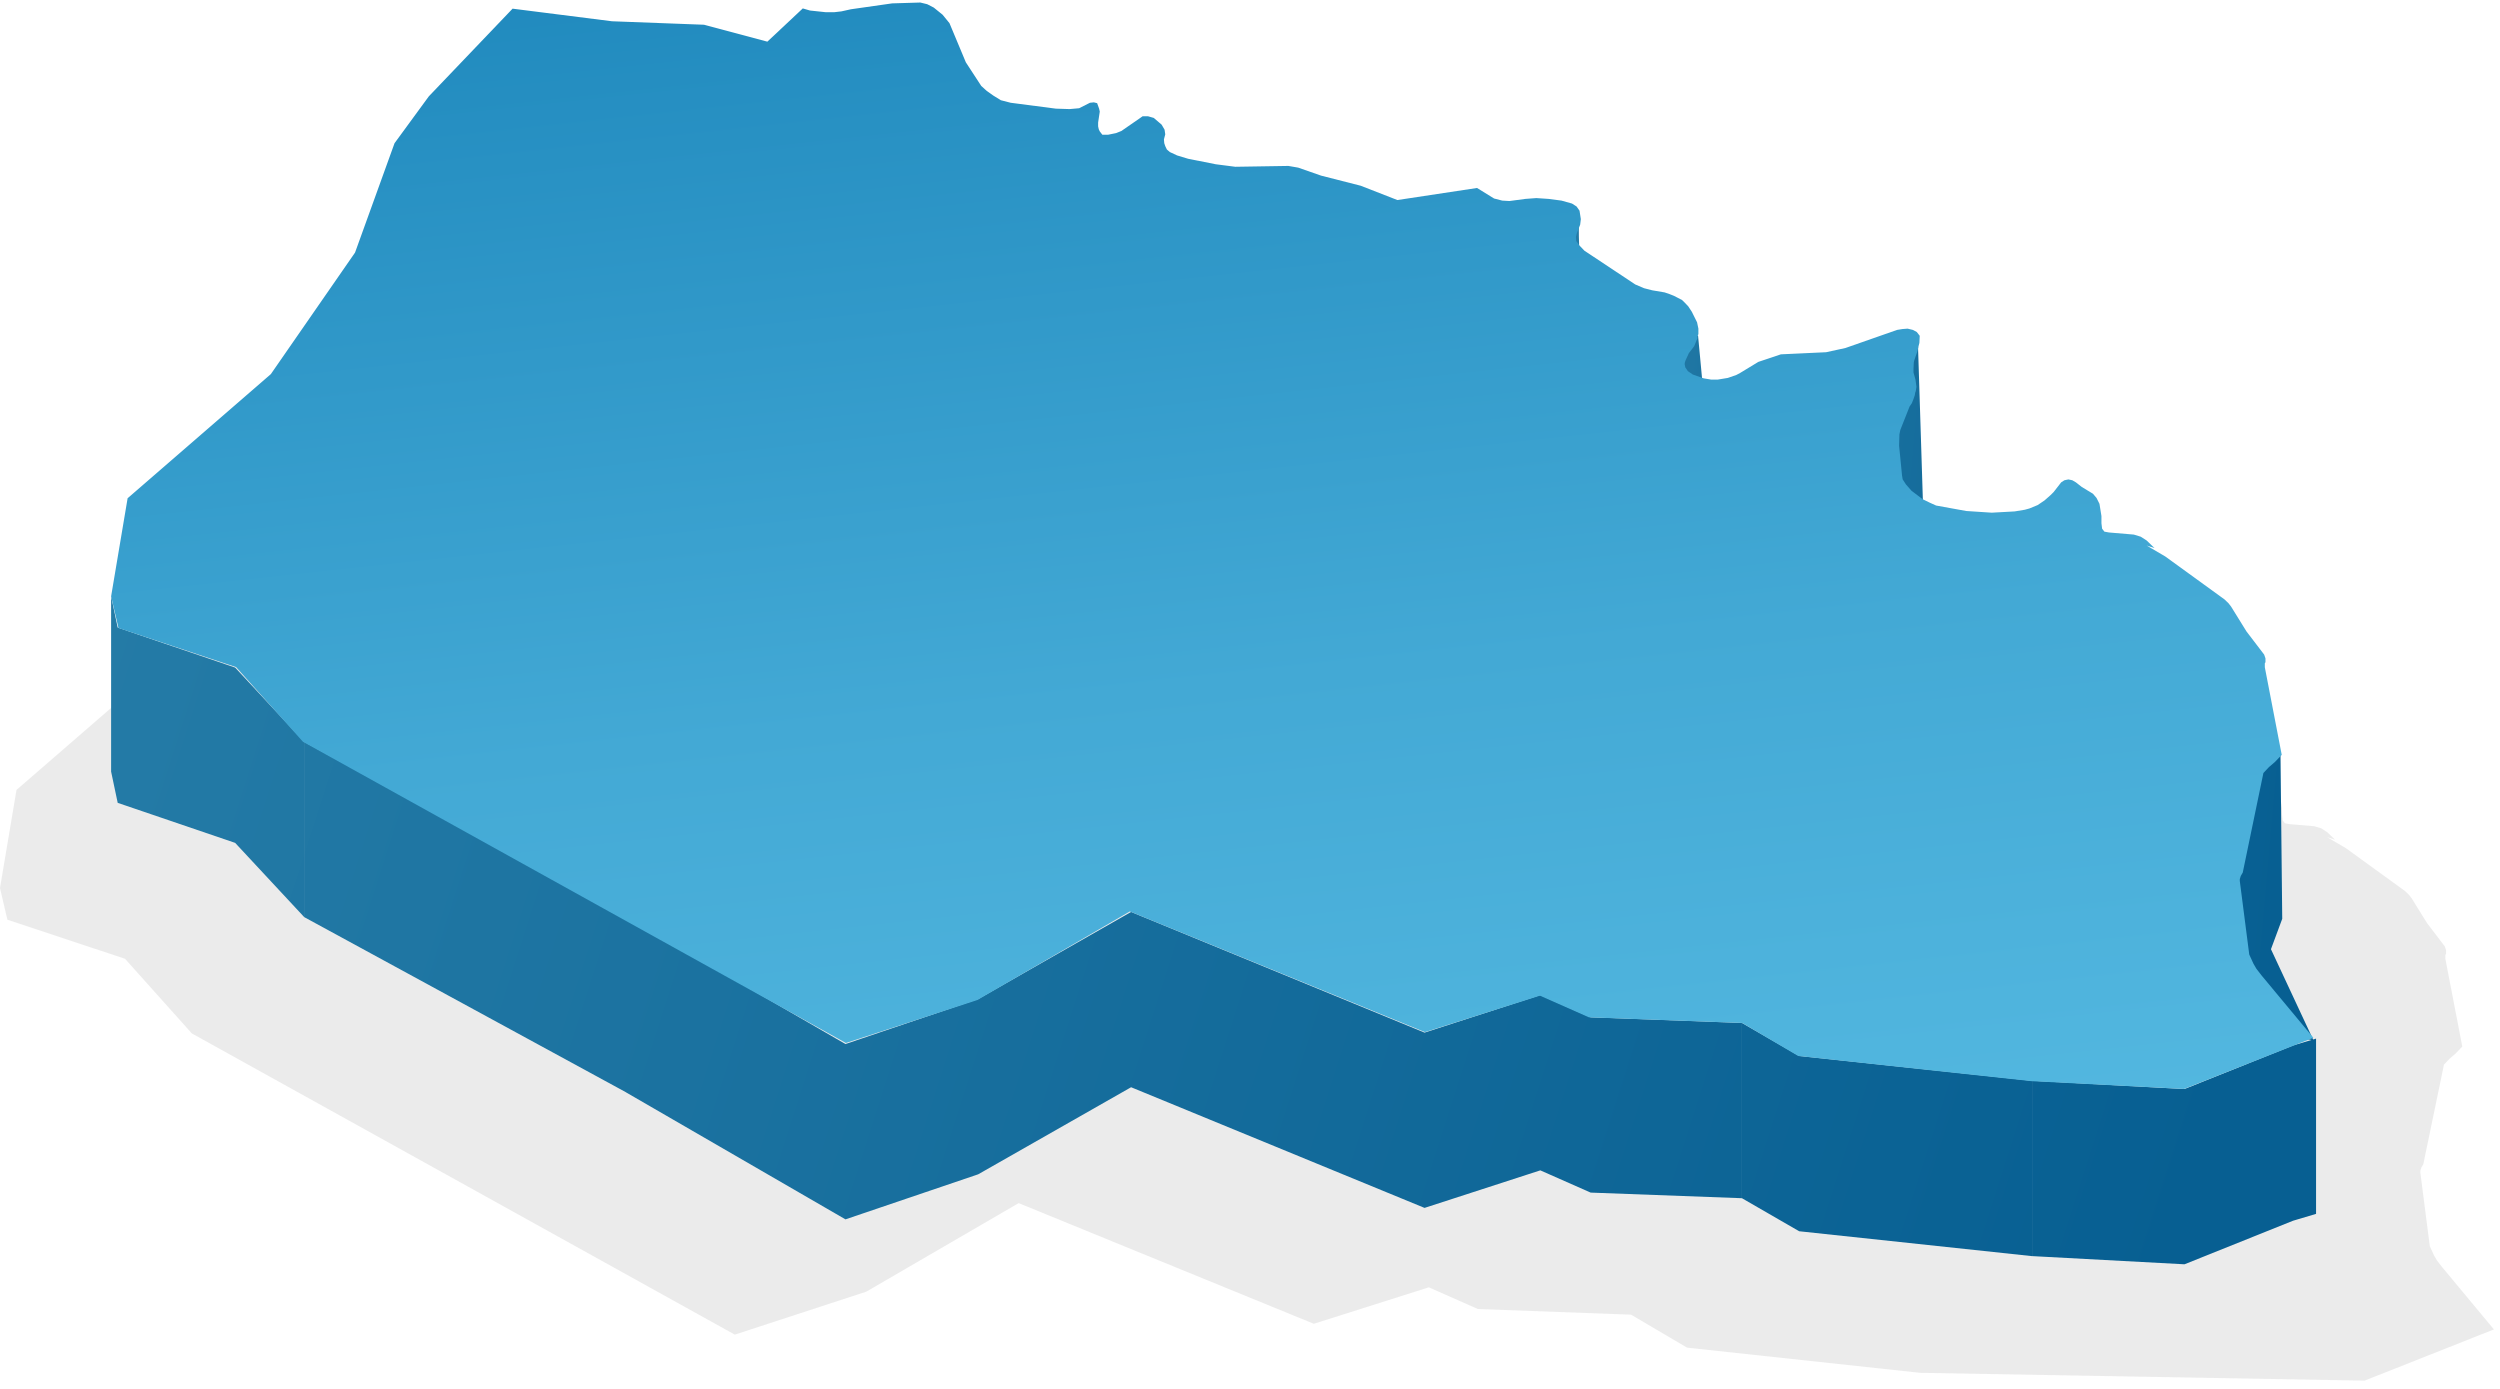
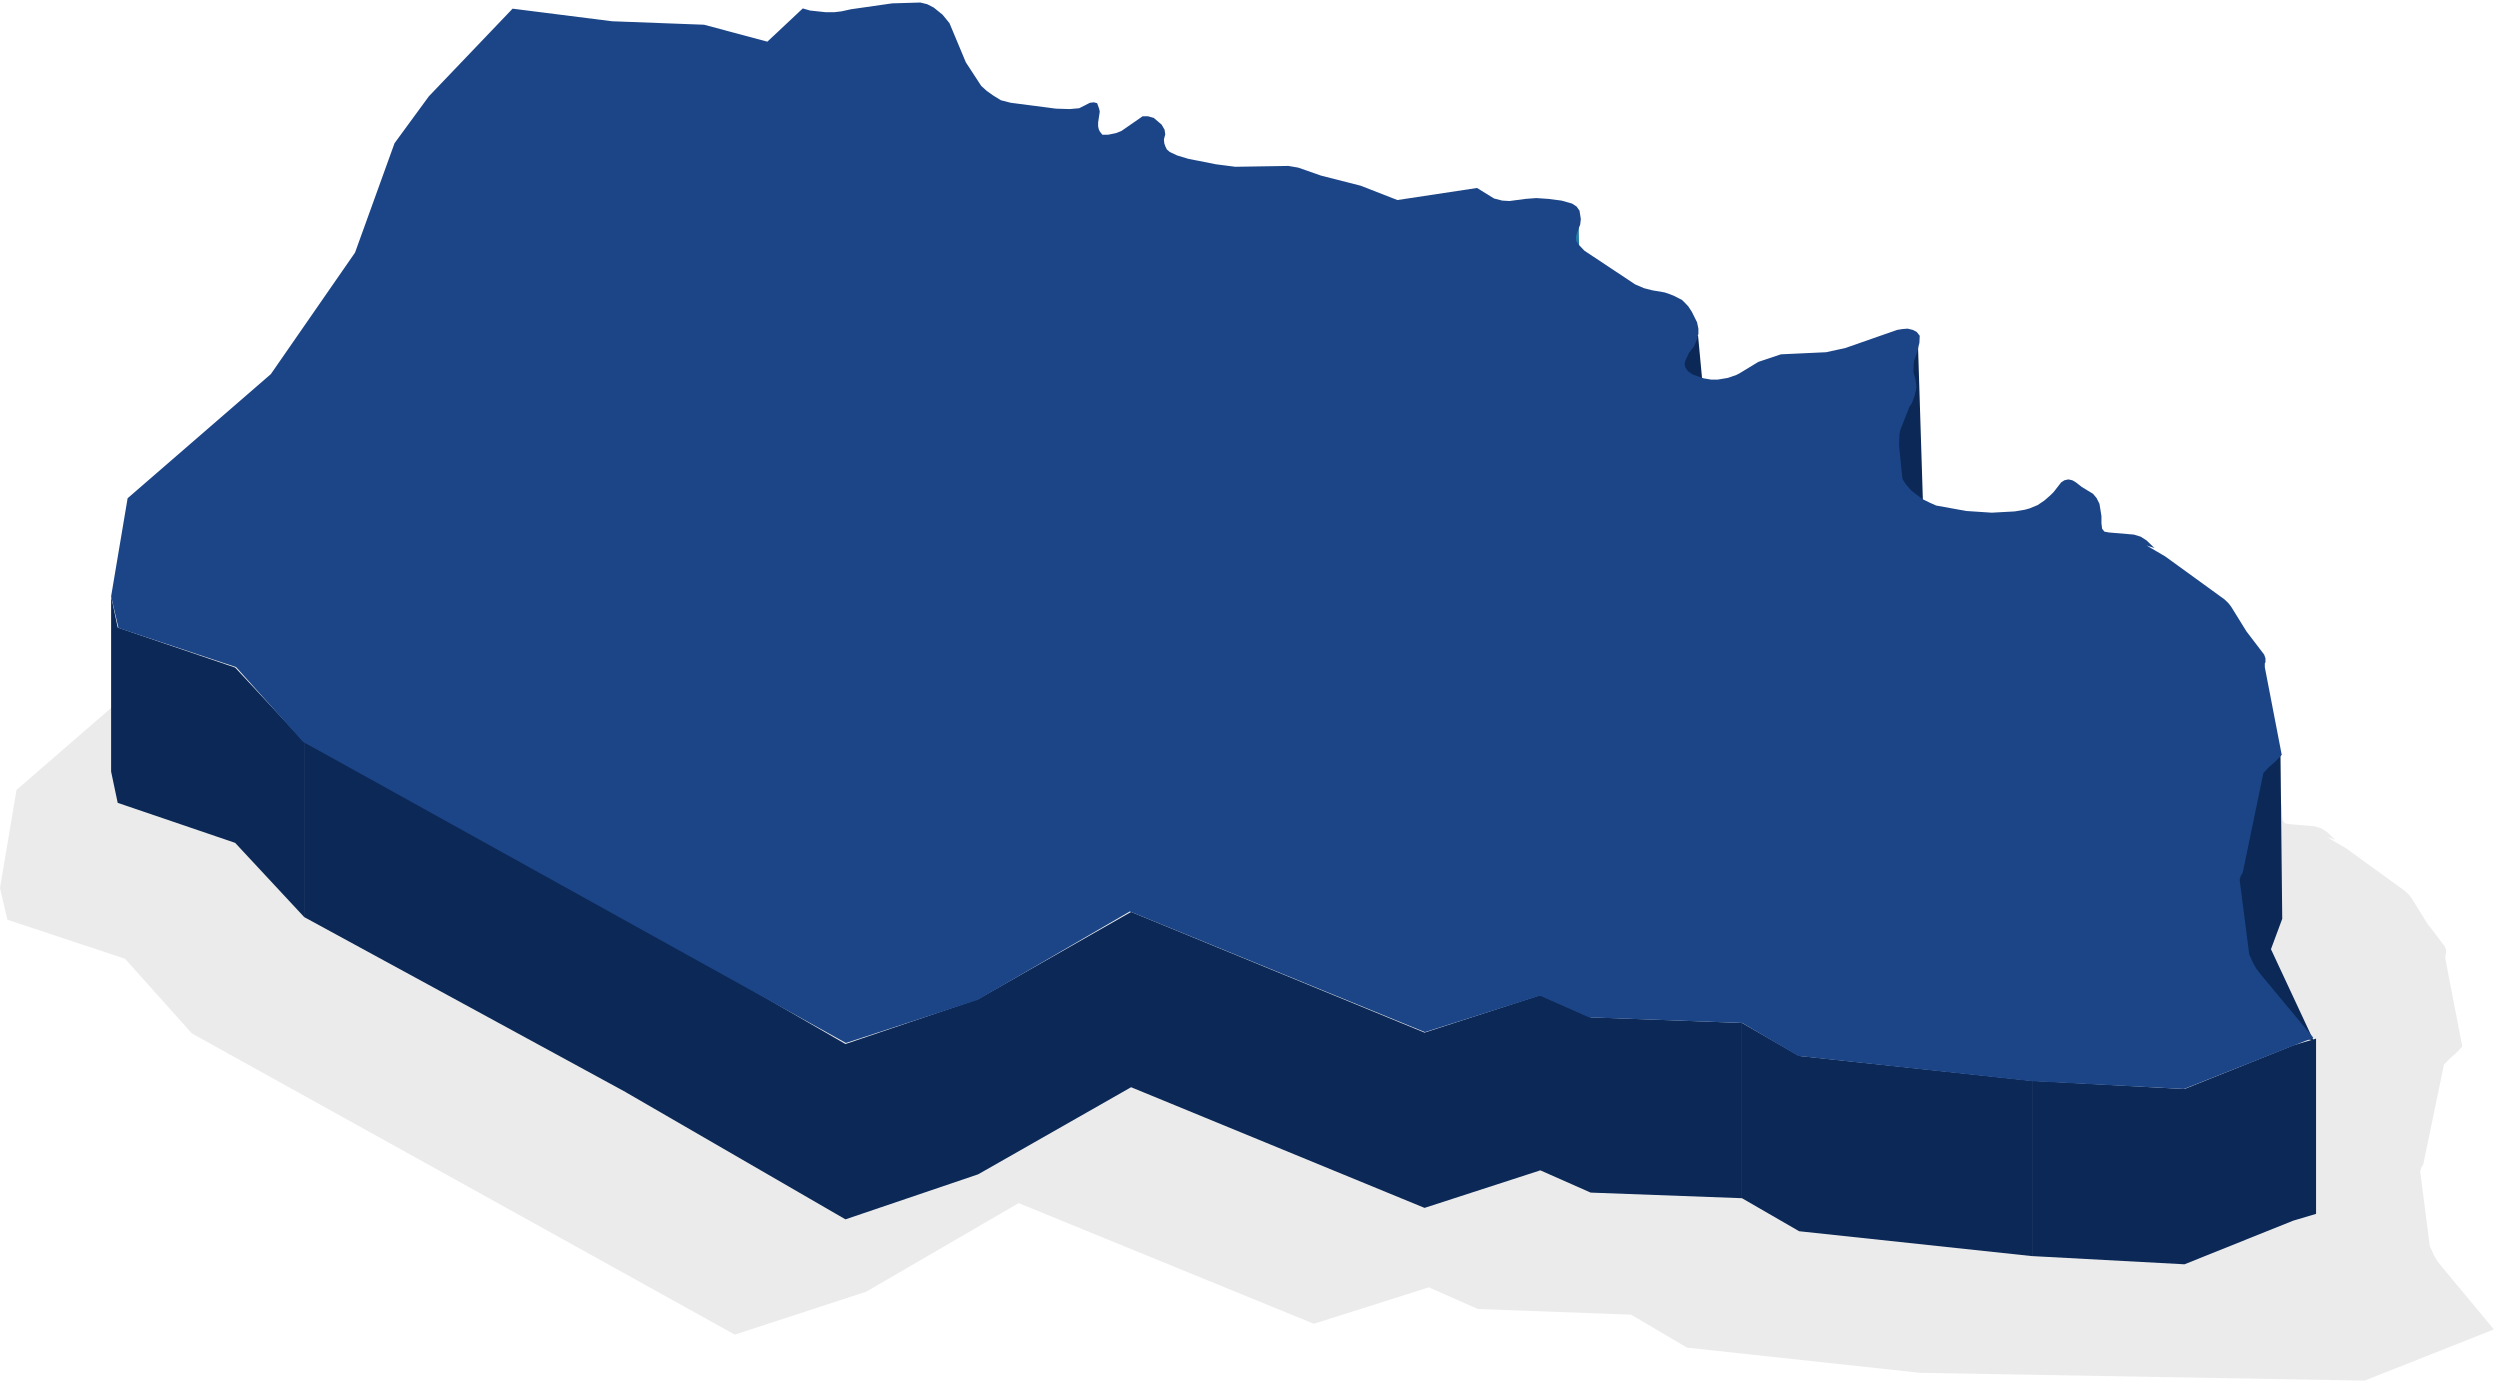
<svg xmlns="http://www.w3.org/2000/svg" width="180" height="100" viewBox="0 0 180 100" fill="none">
-   <path opacity="0.1" d="M75.898 30.673L75.85 30.855L75.803 31.037L75.827 31.31L75.898 31.522L76.016 31.765L76.228 31.947L76.746 32.189L77.548 32.432L79.528 32.826L80.943 33.008L84.762 32.947L85.469 33.069L87.119 33.645L89.972 34.373L92.612 35.404L98.347 34.534L99.573 35.292L100.163 35.444L100.681 35.474L101.813 35.322L102.614 35.262L103.51 35.322L104.43 35.444L105.184 35.656L105.514 35.868L105.726 36.171L105.815 36.745L105.82 36.778L105.773 37.172L105.538 37.778L105.47 38.038L105.467 38.082L105.49 38.355L105.703 38.658L106.08 39.052L109.734 41.478L110.37 41.751L110.96 41.902L111.855 42.054L112.209 42.175L112.516 42.297L113.105 42.6L113.293 42.782L113.553 43.055L113.812 43.449L114.189 44.207L114.284 44.662V45.056L114.213 45.229V45.359L113.977 45.935L113.812 46.148L113.6 46.421L113.364 46.936L113.313 47.085L113.293 47.209L113.341 47.452L113.529 47.724L113.883 47.967L114.661 48.24L115.203 48.331H115.674L116.405 48.21L117.018 47.997L117.301 47.846L118.598 47.057L120.224 46.512L123.478 46.36L124.868 46.057L128.593 44.753L128.97 44.692L129.348 44.662L129.725 44.753L130.008 44.904L130.22 45.177L130.196 45.693L130.127 45.959L130.126 45.996L130.031 46.36L129.828 46.94L129.795 47.088L129.772 47.573V47.815L129.913 48.331L129.984 48.846L129.937 49.15L129.894 49.274L129.866 49.453L129.772 49.726L129.654 50.029L129.489 50.272L128.823 51.955L128.758 52.273L128.735 53.092L128.947 55.245L128.994 55.518L129.23 55.881L129.63 56.336L130.432 56.943L130.927 57.185L131.399 57.398L133.567 57.792L135.406 57.913L137.056 57.822L137.787 57.701L138.117 57.61L138.707 57.367L139.202 57.034L139.65 56.639L139.862 56.427L140.404 55.73L140.64 55.578L140.923 55.518L141.205 55.578L141.465 55.73L141.889 56.063L163.691 56.548L163.95 56.852L164.162 57.276L164.304 58.156V58.671L164.351 59.065L164.516 59.278L164.846 59.338L166.637 59.49L167.132 59.642L167.557 59.914L168.123 60.46L167.557 60.278L168.901 61.067L173.167 64.16L173.45 64.433L173.639 64.675L174.747 66.464L176.02 68.132L176.114 68.405V68.678L176.065 68.762L176.067 68.769V69.042L177.285 75.351L176.79 75.866L176.366 76.23L175.965 76.655L174.478 83.825L174.336 84.067L174.265 84.295V84.431L174.946 89.727L175.252 90.394L175.465 90.758L175.842 91.243L179.562 95.718L170.25 99.406L138.25 98.843L121.469 97.031L117.438 94.656L106.406 94.249L102.875 92.687L94.594 95.312L73.344 86.624L62.375 92.999L52.906 96.093L13.812 74.406L9 69.031L0.531 66.218L0 63.937L1.188 56.874L11.5 47.937L17.562 39.187L20.406 31.312L22.875 27.937L28.906 21.624L36.062 22.531L42.688 22.781L47.25 23.999L49.801 21.607L50.32 21.758L51.451 21.879H52.064L52.583 21.819L53.266 21.667L56.237 21.243L58.264 21.182L58.759 21.303L59.231 21.546L59.867 22.061L60.362 22.668L61.541 25.488L62.649 27.186L63.05 27.55L63.521 27.883L64.063 28.217L64.771 28.399L68.024 28.823L69.014 28.854L69.698 28.793L70.476 28.399L70.758 28.369L70.994 28.429L71.136 28.823L71.183 29.036L71.065 29.824V30.097L71.112 30.309L71.183 30.461L71.254 30.552L71.348 30.673L71.371 30.703H71.772L72.362 30.582L72.739 30.43L74.012 29.551L74.271 29.369H74.648L75.073 29.491L75.638 29.976L75.85 30.34L75.898 30.673Z" fill="#333333" />
-   <path d="M8 42.936V55.556L8.474 57.806V45.184L8 42.936ZM8.474 45.184V57.806L16.931 60.687V48.067L8.474 45.184ZM16.931 48.067V60.687L21.914 66.043V53.423L16.931 48.067ZM21.917 53.42V66.04L45.064 78.64V66.02L21.917 53.42ZM70.43 71.93V84.55L81.439 78.281V65.661L70.43 71.93ZM110.907 71.645V84.267L114.527 85.867V73.248L110.907 71.645ZM114.524 73.248V85.867L125.412 86.271V73.651L114.524 73.248ZM81.439 65.661V78.281L102.567 86.969V74.349L81.439 65.661ZM102.567 74.349V86.969L110.907 84.264V71.642L102.567 74.349ZM45.061 66.023V78.642L60.876 87.795V75.173L45.061 66.023ZM60.876 75.17V87.793L70.43 84.55V71.93L60.876 75.17ZM165.115 75.268V87.888L166.756 87.399V74.779L165.115 75.268ZM125.415 73.648V86.268L129.54 88.65V76.031L125.415 73.648ZM129.537 76.031V88.65L146.333 90.444V77.821L129.537 76.031ZM157.283 78.41V91.029L165.118 87.885V75.265L157.283 78.41ZM146.336 77.819V90.441L157.283 91.029V78.41L146.336 77.819Z" fill="url(#paint0_linear)" />
-   <path d="M164.321 66.154L164.196 54.342C162.676 54.821 159.459 56.179 158.759 57.779C157.884 59.779 156.884 65.342 156.821 69.154C156.771 72.204 160.467 73.758 162.321 74.154L166.571 74.904L163.509 68.342L164.321 66.154Z" fill="url(#paint1_linear)" />
-   <path d="M138.509 37.967L138.071 24.092C136.363 25.259 132.784 27.754 132.134 28.404C131.321 29.217 130.946 33.092 130.946 33.717C130.946 34.217 135.988 36.758 138.509 37.967Z" fill="url(#paint2_linear)" />
-   <path d="M122.821 30.154L122.259 24.154C121.613 24.3 120.096 24.679 119.196 25.029C118.071 25.467 118.884 26.842 119.196 27.967C119.446 28.867 121.717 29.8 122.821 30.154Z" fill="url(#paint3_linear)" />
-   <path d="M113.759 19.217C113.697 18.092 113.609 15.767 113.759 15.467L112.946 16.217C112.717 16.529 112.271 17.354 112.321 18.154C112.371 18.954 113.301 19.196 113.759 19.217Z" fill="url(#paint4_linear)" />
-   <path d="M83.898 9.673L83.85 9.855L83.803 10.037L83.827 10.31L83.898 10.522L84.016 10.765L84.228 10.947L84.746 11.189L85.548 11.432L87.528 11.826L88.943 12.008L92.762 11.947L93.469 12.069L95.119 12.645L97.972 13.373L100.612 14.403L106.347 13.534L107.573 14.292L108.163 14.444L108.681 14.474L109.813 14.322L110.614 14.262L111.51 14.322L112.43 14.444L113.184 14.656L113.514 14.868L113.726 15.171L113.815 15.745L113.82 15.778L113.773 16.172L113.538 16.778L113.47 17.038L113.467 17.082L113.49 17.355L113.703 17.658L114.08 18.052L117.734 20.478L118.37 20.751L118.96 20.902L119.855 21.054L120.209 21.175L120.516 21.297L121.105 21.6L121.293 21.782L121.553 22.055L121.812 22.449L122.189 23.207L122.284 23.662V24.056L122.213 24.229V24.359L121.977 24.935L121.812 25.148L121.6 25.421L121.364 25.936L121.313 26.085L121.293 26.209L121.341 26.452L121.529 26.724L121.883 26.967L122.661 27.24L123.203 27.331H123.674L124.405 27.21L125.018 26.997L125.301 26.846L126.598 26.057L128.224 25.512L131.478 25.36L132.868 25.057L136.593 23.753L136.97 23.692L137.348 23.662L137.725 23.753L138.008 23.904L138.22 24.177L138.196 24.693L138.127 24.959L138.126 24.996L138.031 25.36L137.828 25.94L137.795 26.088L137.772 26.573V26.815L137.913 27.331L137.984 27.846L137.937 28.15L137.894 28.274L137.866 28.453L137.772 28.726L137.654 29.029L137.489 29.272L136.823 30.954L136.758 31.273L136.735 32.092L136.947 34.245L136.994 34.518L137.23 34.881L137.63 35.336L138.432 35.943L138.927 36.185L139.399 36.398L141.567 36.792L143.406 36.913L145.056 36.822L145.787 36.701L146.117 36.61L146.707 36.367L147.202 36.034L147.65 35.639L147.862 35.427L148.404 34.73L148.64 34.578L148.923 34.518L149.205 34.578L149.465 34.73L149.889 35.063L150.691 35.548L150.95 35.852L151.162 36.276L151.304 37.156V37.671L151.351 38.065L151.516 38.278L151.846 38.338L153.637 38.49L154.132 38.642L154.557 38.914L155.123 39.46L154.557 39.278L155.901 40.067L160.167 43.16L160.45 43.432L160.639 43.675L161.747 45.464L163.02 47.132L163.114 47.405V47.678L163.065 47.762L163.067 47.769V48.042L164.285 54.351L163.79 54.866L163.366 55.23L162.965 55.655L161.478 62.825L161.336 63.067L161.265 63.295V63.431L161.946 68.727L162.252 69.394L162.465 69.758L162.842 70.243L166.562 74.718L157.25 78.406L146.25 77.843L129.469 76.031L125.438 73.656L114.406 73.249L110.875 71.687L102.594 74.312L81.344 65.624L70.375 71.999L60.906 75.093L21.812 53.406L17 48.031L8.531 45.218L8 42.937L9.188 35.874L19.5 26.937L25.562 18.187L28.406 10.312L30.875 6.937L36.906 0.624L44.062 1.531L50.688 1.781L55.25 2.999L57.801 0.606L58.32 0.758L59.451 0.879H60.064L60.583 0.819L61.266 0.667L64.237 0.243L66.264 0.182L66.759 0.303L67.231 0.546L67.867 1.061L68.362 1.668L69.541 4.488L70.649 6.186L71.05 6.55L71.521 6.883L72.063 7.217L72.771 7.399L76.024 7.823L77.014 7.854L77.698 7.793L78.476 7.399L78.758 7.369L78.994 7.429L79.136 7.823L79.183 8.036L79.065 8.824V9.097L79.112 9.309L79.183 9.461L79.254 9.552L79.348 9.673L79.371 9.703H79.772L80.362 9.582L80.739 9.431L82.012 8.551L82.271 8.369H82.648L83.073 8.491L83.638 8.976L83.85 9.34L83.898 9.673Z" fill="url(#paint5_linear)" />
+   <path opacity="0.1" d="M75.898 30.673L75.85 30.855L75.803 31.037L75.827 31.31L75.898 31.522L76.016 31.764L76.228 31.946L76.746 32.189L77.548 32.432L79.528 32.826L80.943 33.008L84.762 32.947L85.469 33.068L87.119 33.645L89.972 34.372L92.612 35.403L98.347 34.533L99.573 35.292L100.163 35.443L100.681 35.474L101.813 35.322L102.614 35.261L103.51 35.322L104.43 35.443L105.184 35.656L105.514 35.868L105.726 36.171L105.815 36.745L105.82 36.778L105.773 37.172L105.538 37.778L105.47 38.038L105.467 38.081L105.49 38.354L105.703 38.657L106.08 39.052L109.734 41.478L110.37 41.751L110.96 41.902L111.855 42.054L112.209 42.175L112.516 42.296L113.105 42.599L113.293 42.782L113.553 43.054L113.812 43.449L114.189 44.207L114.284 44.661V45.056L114.213 45.229V45.359L113.977 45.935L113.812 46.147L113.6 46.42L113.364 46.936L113.313 47.085L113.293 47.209L113.341 47.451L113.529 47.724L113.883 47.967L114.661 48.24L115.203 48.331H115.674L116.405 48.209L117.018 47.997L117.301 47.845L118.598 47.057L120.224 46.511L123.478 46.36L124.868 46.056L128.593 44.752L128.97 44.692L129.348 44.661L129.725 44.752L130.008 44.904L130.22 45.177L130.196 45.693L130.127 45.959L130.126 45.996L130.031 46.36L129.828 46.94L129.795 47.087L129.772 47.573V47.815L129.913 48.331L129.984 48.846L129.937 49.149L129.894 49.273L129.866 49.453L129.772 49.725L129.654 50.029L129.489 50.271L128.823 51.954L128.758 52.273L128.735 53.091L128.947 55.244L128.994 55.517L129.23 55.881L129.63 56.336L130.432 56.942L130.927 57.185L131.399 57.397L133.567 57.791L135.406 57.913L137.056 57.822L137.787 57.7L138.117 57.609L138.707 57.367L139.202 57.033L139.65 56.639L139.862 56.427L140.404 55.73L140.64 55.578L140.923 55.517L141.205 55.578L141.465 55.73L141.889 56.063L163.691 56.548L163.95 56.852L164.162 57.276L164.304 58.155V58.671L164.351 59.065L164.516 59.277L164.846 59.338L166.637 59.49L167.132 59.641L167.557 59.914L168.123 60.46L167.557 60.278L168.901 61.066L173.167 64.159L173.45 64.432L173.639 64.675L174.747 66.464L176.02 68.132L176.114 68.404V68.677L176.065 68.762L176.067 68.768V69.041L177.285 75.35L176.79 75.866L176.366 76.23L175.965 76.654L174.478 83.825L174.336 84.067L174.265 84.294V84.431L174.946 89.727L175.252 90.394L175.465 90.758L175.842 91.243L179.562 95.718L170.25 99.405L138.25 98.843L121.469 97.03L117.438 94.655L106.406 94.249L102.875 92.687L94.594 95.312L73.344 86.624L62.375 92.999L52.906 96.093L13.812 74.405L9 69.03L0.531 66.218L0 63.937L1.188 56.874L11.5 47.937L17.562 39.187L20.406 31.312L22.875 27.937L28.906 21.624L36.062 22.53L42.688 22.78L47.25 23.999L49.801 21.606L50.32 21.758L51.451 21.879H52.064L52.583 21.818L53.266 21.667L56.237 21.242L58.264 21.182L58.759 21.303L59.231 21.546L59.867 22.061L60.362 22.668L61.541 25.488L62.649 27.186L63.05 27.549L63.521 27.883L64.063 28.217L64.771 28.399L68.024 28.823L69.014 28.853L69.698 28.793L70.476 28.399L70.758 28.368L70.994 28.429L71.136 28.823L71.183 29.035L71.065 29.824V30.097L71.112 30.309L71.183 30.46L71.254 30.552L71.348 30.673L71.371 30.703H71.772L72.362 30.582L72.739 30.43L74.012 29.551L74.271 29.369H74.648L75.073 29.49L75.638 29.975L75.85 30.339L75.898 30.673Z" fill="#333333" />
+   <path d="M8 42.935V55.555L8.474 57.805V45.183L8 42.935ZM8.474 45.183V57.805L16.931 60.686V48.067L8.474 45.183ZM16.931 48.067V60.686L21.914 66.042V53.422L16.931 48.067ZM21.917 53.419V66.039L45.064 78.639V66.02L21.917 53.419ZM70.43 71.93V84.549L81.439 78.28V65.661L70.43 71.93ZM110.907 71.644V84.266L114.527 85.867V73.247L110.907 71.644ZM114.524 73.247V85.867L125.412 86.27V73.651L114.524 73.247ZM81.439 65.661V78.28L102.567 86.968V74.348L81.439 65.661ZM102.567 74.348V86.968L110.907 84.263V71.641L102.567 74.348ZM45.061 66.022V78.642L60.876 87.795V75.172L45.061 66.022ZM60.876 75.169V87.792L70.43 84.549V71.93L60.876 75.169ZM165.115 75.268V87.887L166.756 87.398V74.779L165.115 75.268ZM125.415 73.648V86.267L129.54 88.649V76.03L125.415 73.648ZM129.537 76.03V88.649L146.333 90.443V77.821L129.537 76.03ZM157.283 78.409V91.029L165.118 87.884V75.265L157.283 78.409ZM146.336 77.818V90.44L157.283 91.029V78.409L146.336 77.818Z" fill="#0B2856" />
+   <path d="M164.321 66.154L164.196 54.342C162.676 54.821 159.459 56.179 158.759 57.779C157.884 59.779 156.884 65.342 156.821 69.154C156.771 72.204 160.467 73.758 162.321 74.154L166.571 74.904L163.509 68.342L164.321 66.154Z" fill="#0B2856" />
+   <path d="M138.509 37.967L138.071 24.092C136.363 25.259 132.784 27.754 132.134 28.404C131.321 29.217 130.946 33.092 130.946 33.717C130.946 34.217 135.988 36.758 138.509 37.967Z" fill="#0B2856" />
+   <path d="M122.821 30.154L122.259 24.154C121.613 24.3 120.096 24.679 119.196 25.029C118.071 25.467 118.884 26.842 119.196 27.967C119.446 28.867 121.717 29.8 122.821 30.154Z" fill="#0B2856" />
+   <path d="M113.759 19.217C113.697 18.092 113.609 15.767 113.759 15.467L112.946 16.217C112.717 16.529 112.271 17.354 112.321 18.154C112.371 18.954 113.301 19.196 113.759 19.217Z" fill="url(#paint0_linear)" />
+   <path d="M83.898 9.673L83.85 9.855L83.803 10.037L83.827 10.31L83.898 10.522L84.016 10.764L84.228 10.946L84.746 11.189L85.548 11.432L87.528 11.826L88.943 12.008L92.762 11.947L93.469 12.068L95.119 12.645L97.972 13.372L100.612 14.403L106.347 13.534L107.573 14.292L108.163 14.443L108.681 14.474L109.813 14.322L110.614 14.261L111.51 14.322L112.43 14.443L113.184 14.655L113.514 14.868L113.726 15.171L113.815 15.745L113.82 15.777L113.773 16.172L113.538 16.778L113.47 17.038L113.467 17.081L113.49 17.354L113.703 17.657L114.08 18.052L117.734 20.478L118.37 20.75L118.96 20.902L119.855 21.054L120.209 21.175L120.516 21.296L121.105 21.599L121.293 21.782L121.553 22.054L121.812 22.449L122.189 23.207L122.284 23.662V24.056L122.213 24.229V24.359L121.977 24.935L121.812 25.147L121.6 25.42L121.364 25.936L121.313 26.085L121.293 26.209L121.341 26.451L121.529 26.724L121.883 26.967L122.661 27.24L123.203 27.331H123.674L124.405 27.209L125.018 26.997L125.301 26.845L126.598 26.057L128.224 25.511L131.478 25.36L132.868 25.056L136.593 23.753L136.97 23.692L137.348 23.662L137.725 23.753L138.008 23.904L138.22 24.177L138.196 24.692L138.127 24.959L138.126 24.996L138.031 25.36L137.828 25.94L137.795 26.087L137.772 26.573V26.815L137.913 27.331L137.984 27.846L137.937 28.149L137.894 28.273L137.866 28.453L137.772 28.726L137.654 29.029L137.489 29.271L136.823 30.954L136.758 31.273L136.735 32.091L136.947 34.244L136.994 34.517L137.23 34.881L137.63 35.336L138.432 35.942L138.927 36.185L139.399 36.397L141.567 36.791L143.406 36.913L145.056 36.822L145.787 36.7L146.117 36.609L146.707 36.367L147.202 36.033L147.65 35.639L147.862 35.427L148.404 34.73L148.64 34.578L148.923 34.517L149.205 34.578L149.465 34.73L149.889 35.063L150.691 35.548L150.95 35.852L151.162 36.276L151.304 37.155V37.671L151.351 38.065L151.516 38.277L151.846 38.338L153.637 38.49L154.132 38.641L154.557 38.914L155.123 39.46L154.557 39.278L155.901 40.066L160.167 43.159L160.45 43.432L160.639 43.675L161.747 45.464L163.02 47.132L163.114 47.404V47.677L163.065 47.762L163.067 47.768V48.041L164.285 54.35L163.79 54.866L163.366 55.23L162.965 55.654L161.478 62.825L161.336 63.067L161.265 63.294V63.431L161.946 68.727L162.252 69.394L162.465 69.758L162.842 70.243L166.562 74.718L157.25 78.405L146.25 77.843L129.469 76.03L125.438 73.655L114.406 73.249L110.875 71.687L102.594 74.312L81.344 65.624L70.375 71.999L60.906 75.093L21.812 53.405L17 48.03L8.531 45.218L8 42.937L9.188 35.874L19.5 26.937L25.562 18.187L28.406 10.312L30.875 6.937L36.906 0.624L44.062 1.53L50.688 1.78L55.25 2.999L57.801 0.606L58.32 0.758L59.451 0.879H60.064L60.583 0.818L61.266 0.667L64.237 0.242L66.264 0.182L66.759 0.303L67.231 0.546L67.867 1.061L68.362 1.667L69.541 4.488L70.649 6.186L71.05 6.55L71.521 6.883L72.063 7.217L72.771 7.399L76.024 7.823L77.014 7.853L77.698 7.793L78.476 7.399L78.758 7.368L78.994 7.429L79.136 7.823L79.183 8.035L79.065 8.824V9.097L79.112 9.309L79.183 9.461L79.254 9.552L79.348 9.673L79.371 9.703H79.772L80.362 9.582L80.739 9.43L82.012 8.551L82.271 8.369H82.648L83.073 8.49L83.638 8.975L83.85 9.339L83.898 9.673Z" fill="#1C4587" />
  <defs>
-     <linearGradient id="paint0_linear" x1="-115.443" y1="39.722" x2="146.328" y2="123.618" gradientUnits="userSpaceOnUse">
+     <linearGradient id="paint0_linear" x1="70.132" y1="11.494" x2="168.009" y2="20.168" gradientUnits="userSpaceOnUse">
      <stop stop-color="#3A90B6" />
      <stop offset="1" stop-color="#075F92" />
    </linearGradient>
-     <linearGradient id="paint1_linear" x1="70.132" y1="11.494" x2="168.009" y2="20.168" gradientUnits="userSpaceOnUse">
-       <stop stop-color="#3A90B6" />
-       <stop offset="1" stop-color="#075F92" />
-     </linearGradient>
-     <linearGradient id="paint2_linear" x1="70.132" y1="11.494" x2="168.009" y2="20.168" gradientUnits="userSpaceOnUse">
-       <stop stop-color="#3A90B6" />
-       <stop offset="1" stop-color="#075F92" />
-     </linearGradient>
-     <linearGradient id="paint3_linear" x1="70.132" y1="11.494" x2="168.009" y2="20.168" gradientUnits="userSpaceOnUse">
-       <stop stop-color="#3A90B6" />
-       <stop offset="1" stop-color="#075F92" />
-     </linearGradient>
-     <linearGradient id="paint4_linear" x1="70.132" y1="11.494" x2="168.009" y2="20.168" gradientUnits="userSpaceOnUse">
-       <stop stop-color="#3A90B6" />
-       <stop offset="1" stop-color="#075F92" />
-     </linearGradient>
-     <linearGradient id="paint5_linear" x1="97.571" y1="101.279" x2="75.703" y2="-100.35" gradientUnits="userSpaceOnUse">
-       <stop stop-color="#59BDE4" />
-       <stop offset="0.26" stop-color="#43A9D5" />
-       <stop offset="0.698" stop-color="#0B77B0" />
-       <stop offset="1" stop-color="#015E94" />
-     </linearGradient>
  </defs>
</svg>
